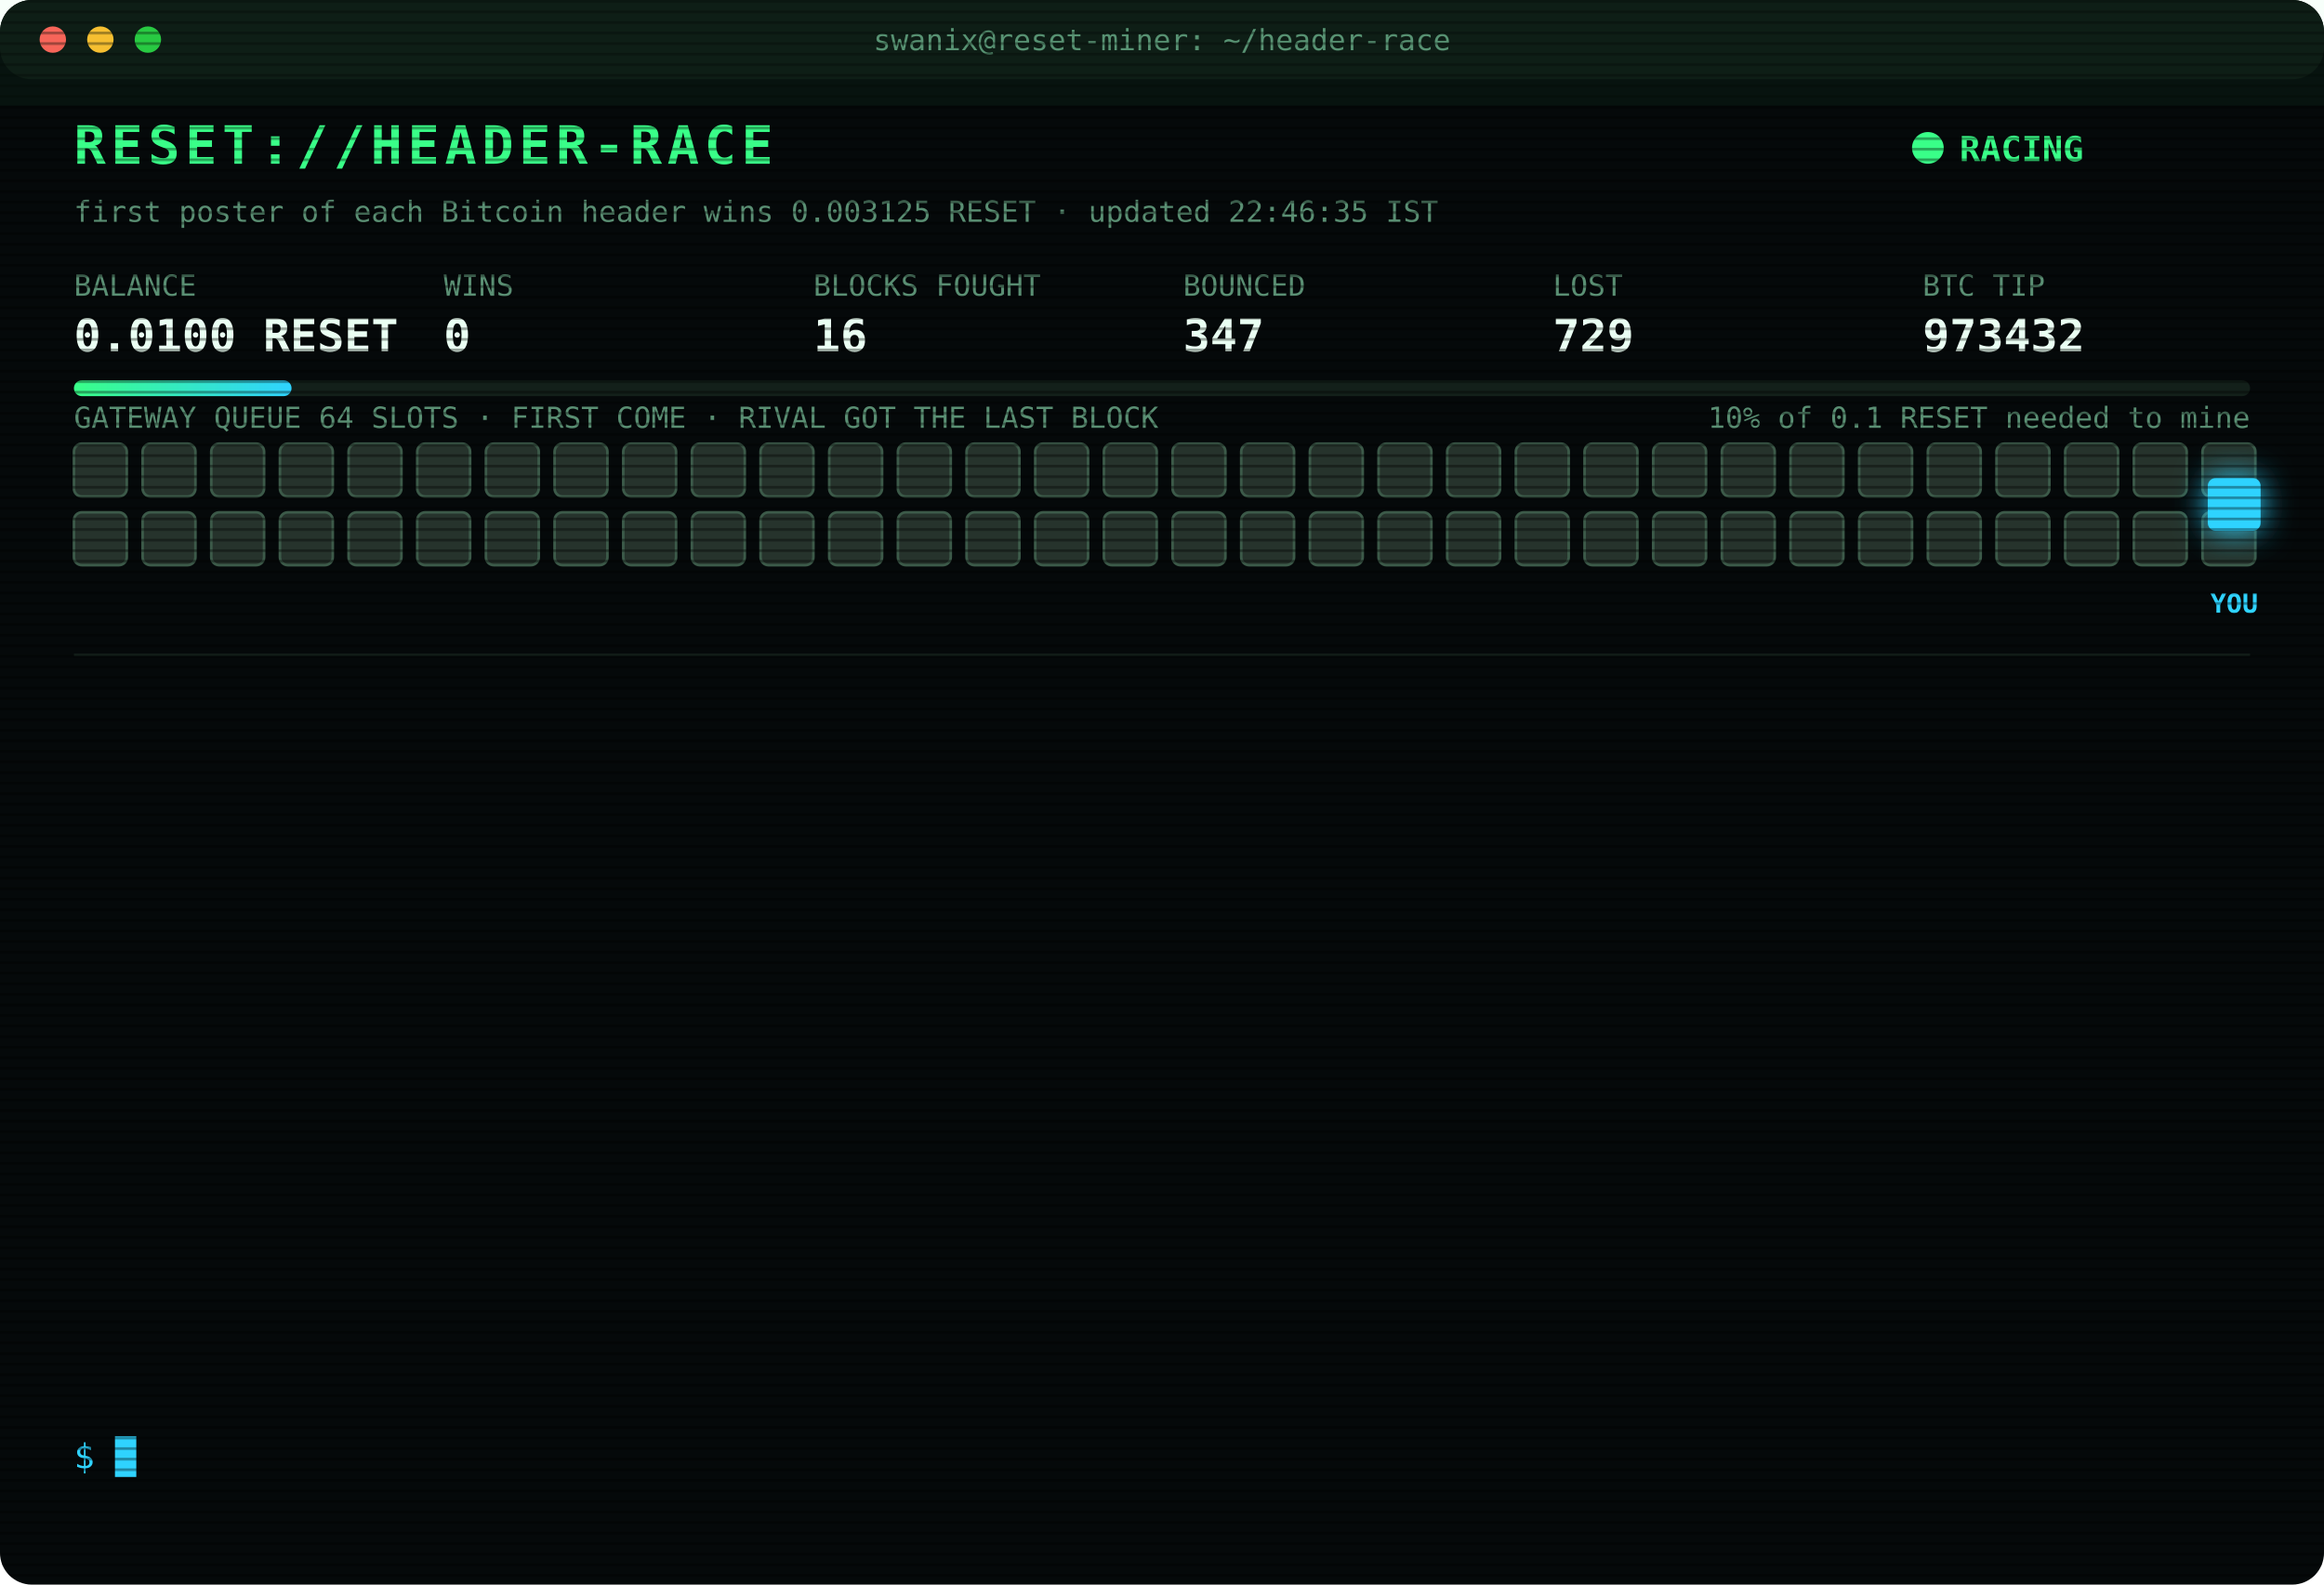
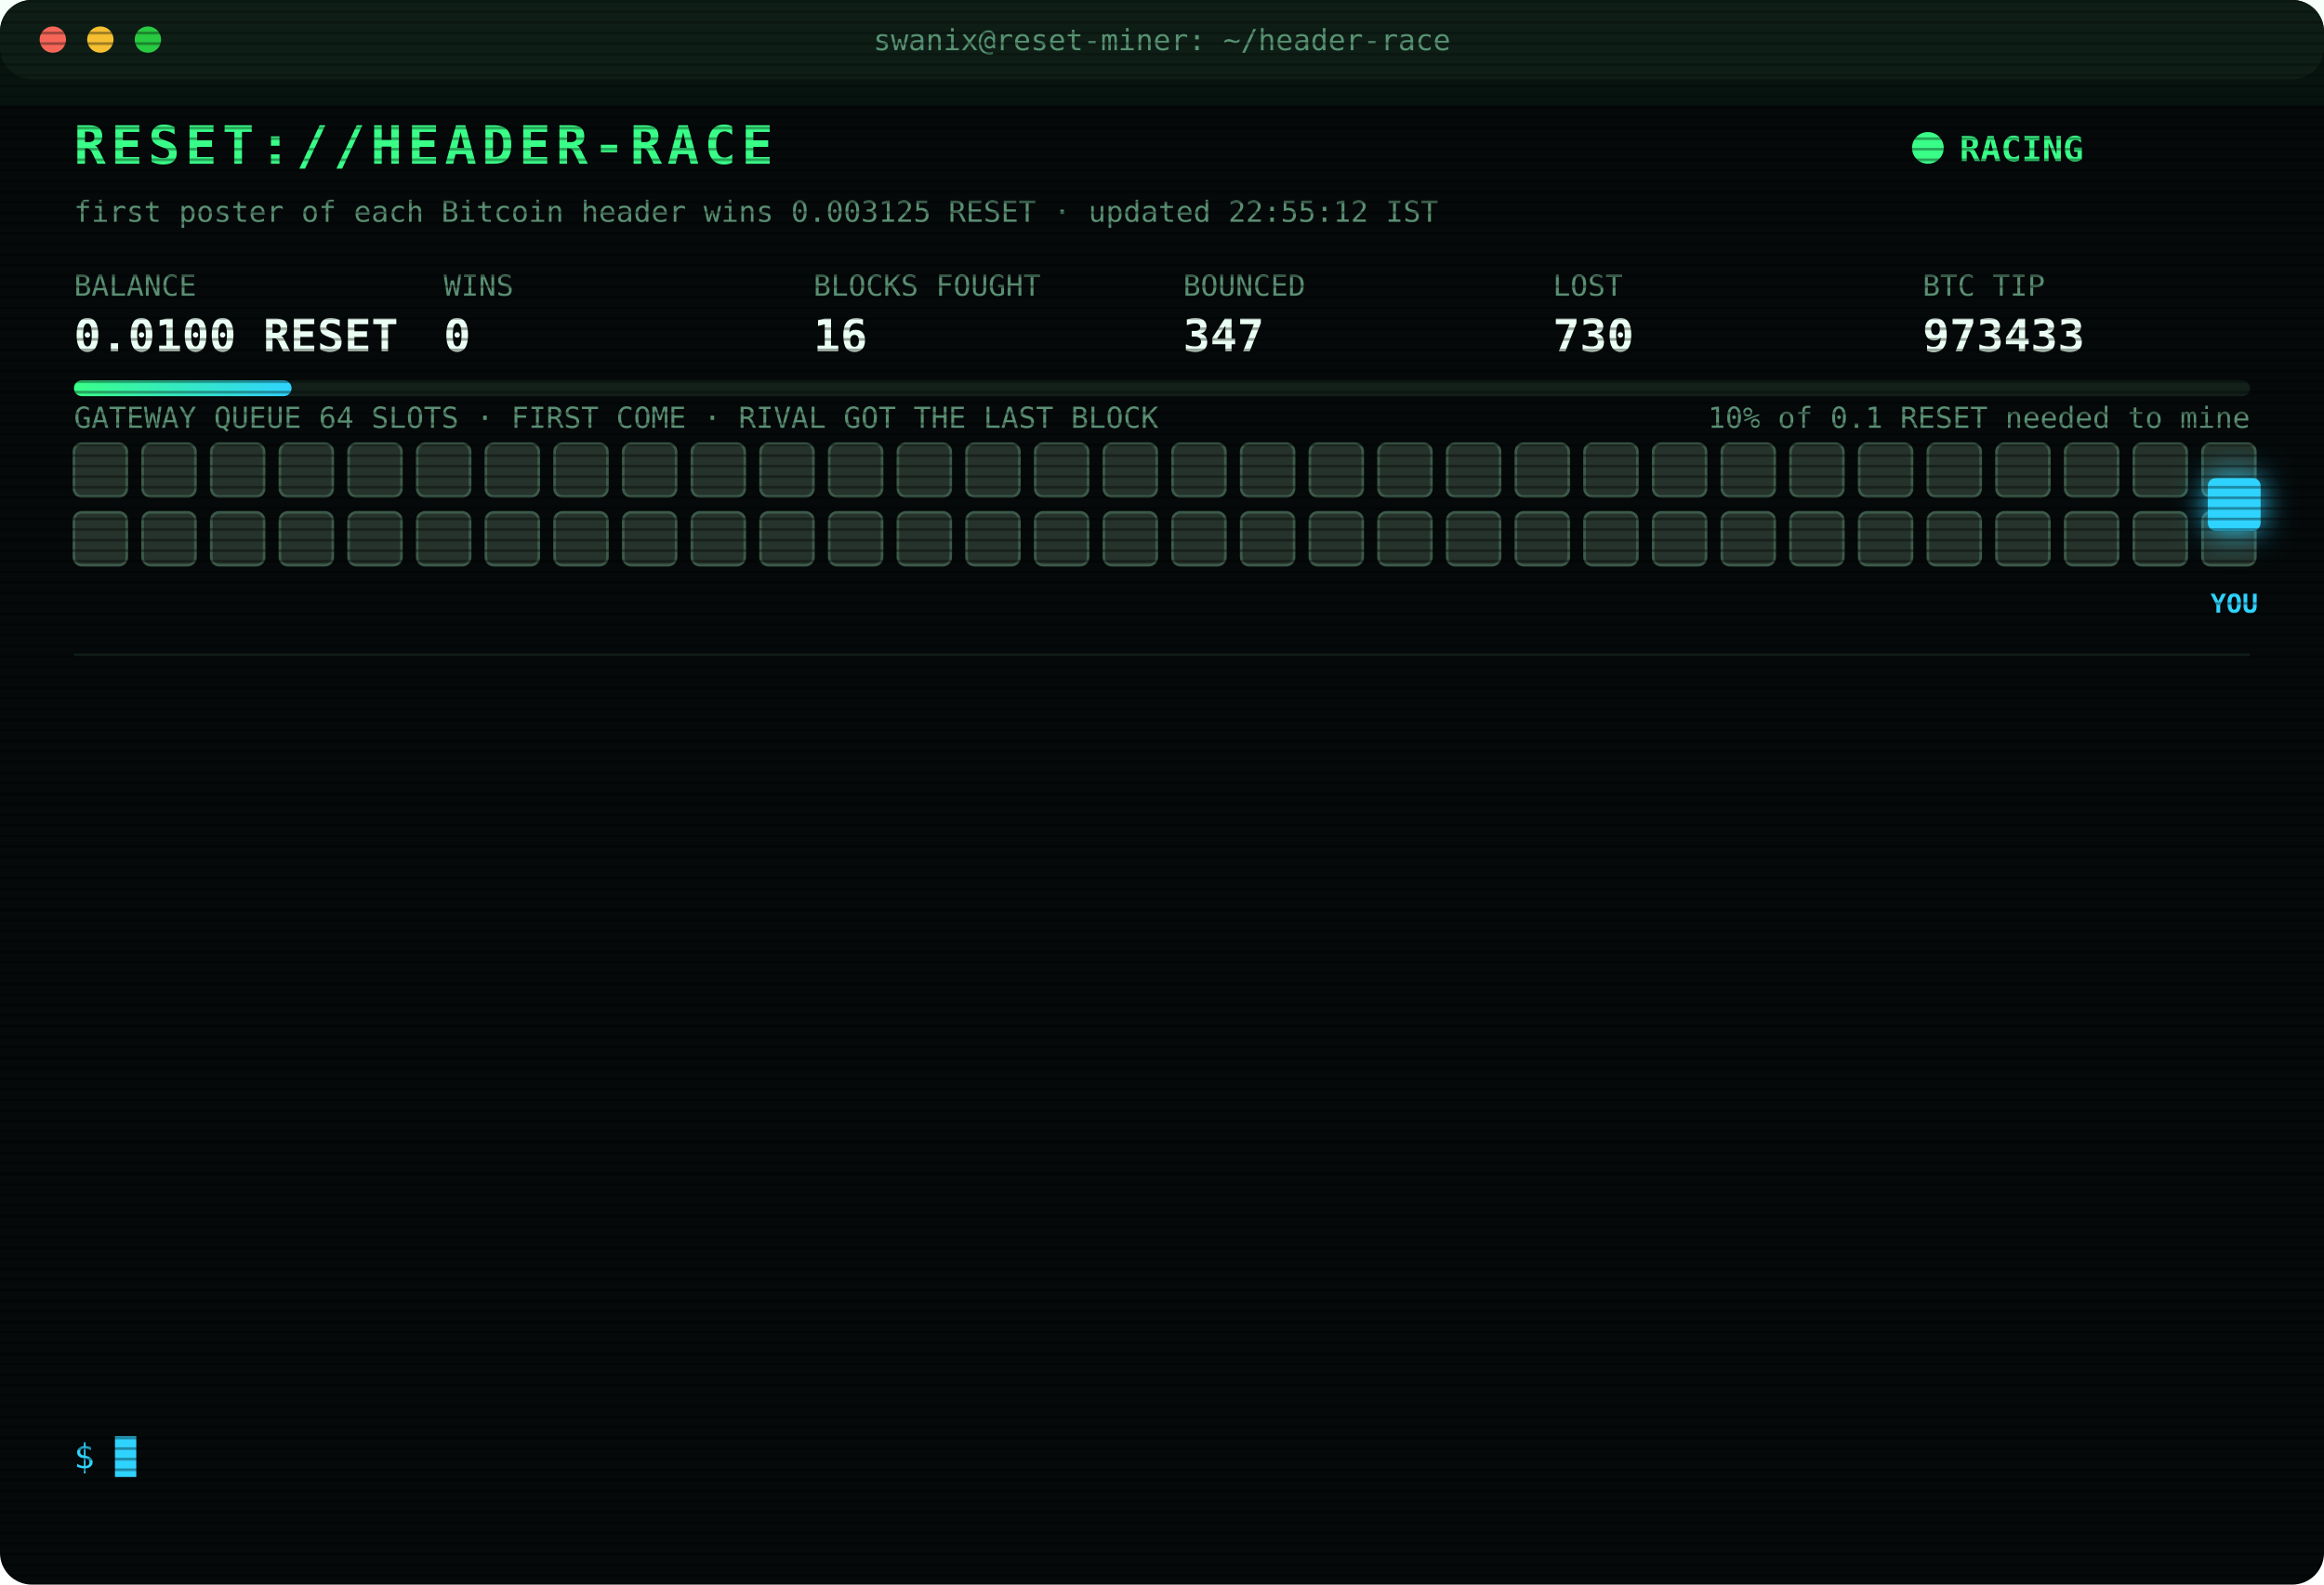
<svg xmlns="http://www.w3.org/2000/svg" width="880" height="600" viewBox="0 0 880 600" font-family="ui-monospace,SFMono-Regular,Menlo,Consolas,monospace">
  <style>
text{font-size:13px;fill:#7CFFB2}
.title{font-size:20px;font-weight:700;fill:#39FF88;letter-spacing:2px;animation:glitch 3s infinite steps(1)}
.sub{fill:#2fd3ff}.k{fill:#5a8f73;font-size:11px}.v{font-size:17px;font-weight:700;fill:#eafff3}
.ts{fill:#3f6b56}.boot{fill:#2fd3ff}.dim{fill:#5a8f73}.bad{fill:#ff4d6d}.warn{fill:#ffd23f}.mag{fill:#ff5cf0}.win{fill:#39FF88;font-weight:700}
.tag{font-size:10px;fill:#2fd3ff;font-weight:700}
.rival{fill:#26332c;stroke:#3c5a49;animation:jam 1.2s infinite alternate}
.idle{fill:#141c18;stroke:#22302a;animation:breathe 4s infinite}
.me{fill:#2fd3ff;filter:drop-shadow(0 0 6px #2fd3ff)}
.hover{animation:nudge 1.1s infinite ease-in-out}.bounce{animation:kick 1.4s infinite}
.ln{opacity:0;animation:in .4s forwards}
.cur{animation:blink 1s infinite steps(1)}
.scan{animation:scan 6s infinite linear}
.led{animation:blink 1.4s infinite}
@keyframes in{from{opacity:0;transform:translateX(-6px)}to{opacity:1;transform:none}}
@keyframes blink{50%{opacity:0}}
@keyframes jam{to{fill:#33463b}}
@keyframes breathe{50%{opacity:.4}}
@keyframes nudge{50%{transform:translateX(-10px)}}
@keyframes kick{0%,100%{transform:none}30%{transform:translateX(-14px)}55%{transform:translateX(10px) translateY(-6px)}}
@keyframes glitch{0%,92%{transform:none}93%{transform:translateX(2px);fill:#ff4d6d}95%{transform:translateX(-2px);fill:#2fd3ff}97%{transform:none}}
@keyframes scan{from{transform:translateY(-40px)}to{transform:translateY(600px)}}
</style>
  <defs>
    <pattern id="sl" width="4" height="4" patternUnits="userSpaceOnUse">
      <rect width="4" height="1" fill="#000" opacity=".35" />
    </pattern>
    <linearGradient id="bar">
      <stop offset="0" stop-color="#39FF88" />
      <stop offset="1" stop-color="#2fd3ff" />
    </linearGradient>
  </defs>
  <rect width="880" height="600" rx="12" fill="#05090a" />
  <rect width="880" height="30" rx="12" fill="#0d1512" />
  <circle cx="20" cy="15" r="5" fill="#ff5f57" />
  <circle cx="38" cy="15" r="5" fill="#febc2e" />
  <circle cx="56" cy="15" r="5" fill="#28c840" />
  <text x="440" y="19" text-anchor="middle" class="k">swanix@reset-miner: ~/header-race</text>
  <text x="28" y="62" class="title">RESET://HEADER-RACE</text>
  <circle class="led" cx="730" cy="56" r="6" fill="#39FF88" />
  <text x="742" y="61" class="win">RACING</text>
-   <text x="28" y="84" class="k">first poster of each Bitcoin header wins 0.003125 RESET · updated 22:46:35 IST</text>
+   <text x="28" y="84" class="k">first poster of each Bitcoin header wins 0.003125 RESET · updated 22:55:12 IST</text>
  <text x="28" y="112" class="k">BALANCE</text>
  <text x="28" y="133" class="v">0.0100 RESET</text>
  <text x="168" y="112" class="k">WINS</text>
  <text x="168" y="133" class="v">0</text>
  <text x="308" y="112" class="k">BLOCKS FOUGHT</text>
  <text x="308" y="133" class="v">16</text>
  <text x="448" y="112" class="k">BOUNCED</text>
  <text x="448" y="133" class="v">347</text>
  <text x="588" y="112" class="k">LOST</text>
-   <text x="588" y="133" class="v">729</text>
+   <text x="588" y="133" class="v">730</text>
  <text x="728" y="112" class="k">BTC TIP</text>
-   <text x="728" y="133" class="v">973432</text>
+   <text x="728" y="133" class="v">973433</text>
  <rect x="28" y="144" width="824" height="6" rx="3" fill="#13201a" />
  <rect x="28" y="144" width="82.4" height="6" rx="3" fill="url(#bar)" />
  <text x="852" y="162" text-anchor="end" class="k">10% of 0.1 RESET needed to mine</text>
  <text x="28" y="162" class="k">GATEWAY QUEUE 64 SLOTS · FIRST COME · RIVAL GOT THE LAST BLOCK</text>
  <rect class="rival" x="28" y="168" width="20" height="20" rx="3" style="animation-delay:0.00s" />
  <rect class="rival" x="54" y="168" width="20" height="20" rx="3" style="animation-delay:0.05s" />
  <rect class="rival" x="80" y="168" width="20" height="20" rx="3" style="animation-delay:0.10s" />
  <rect class="rival" x="106" y="168" width="20" height="20" rx="3" style="animation-delay:0.15s" />
  <rect class="rival" x="132" y="168" width="20" height="20" rx="3" style="animation-delay:0.20s" />
  <rect class="rival" x="158" y="168" width="20" height="20" rx="3" style="animation-delay:0.25s" />
  <rect class="rival" x="184" y="168" width="20" height="20" rx="3" style="animation-delay:0.30s" />
  <rect class="rival" x="210" y="168" width="20" height="20" rx="3" style="animation-delay:0.35s" />
  <rect class="rival" x="236" y="168" width="20" height="20" rx="3" style="animation-delay:0.40s" />
  <rect class="rival" x="262" y="168" width="20" height="20" rx="3" style="animation-delay:0.45s" />
  <rect class="rival" x="288" y="168" width="20" height="20" rx="3" style="animation-delay:0.50s" />
  <rect class="rival" x="314" y="168" width="20" height="20" rx="3" style="animation-delay:0.55s" />
  <rect class="rival" x="340" y="168" width="20" height="20" rx="3" style="animation-delay:0.60s" />
  <rect class="rival" x="366" y="168" width="20" height="20" rx="3" style="animation-delay:0.65s" />
  <rect class="rival" x="392" y="168" width="20" height="20" rx="3" style="animation-delay:0.70s" />
  <rect class="rival" x="418" y="168" width="20" height="20" rx="3" style="animation-delay:0.75s" />
  <rect class="rival" x="444" y="168" width="20" height="20" rx="3" style="animation-delay:0.80s" />
  <rect class="rival" x="470" y="168" width="20" height="20" rx="3" style="animation-delay:0.85s" />
  <rect class="rival" x="496" y="168" width="20" height="20" rx="3" style="animation-delay:0.90s" />
  <rect class="rival" x="522" y="168" width="20" height="20" rx="3" style="animation-delay:0.95s" />
  <rect class="rival" x="548" y="168" width="20" height="20" rx="3" style="animation-delay:1.00s" />
  <rect class="rival" x="574" y="168" width="20" height="20" rx="3" style="animation-delay:1.05s" />
  <rect class="rival" x="600" y="168" width="20" height="20" rx="3" style="animation-delay:1.10s" />
  <rect class="rival" x="626" y="168" width="20" height="20" rx="3" style="animation-delay:1.15s" />
  <rect class="rival" x="652" y="168" width="20" height="20" rx="3" style="animation-delay:1.20s" />
  <rect class="rival" x="678" y="168" width="20" height="20" rx="3" style="animation-delay:1.25s" />
  <rect class="rival" x="704" y="168" width="20" height="20" rx="3" style="animation-delay:1.30s" />
  <rect class="rival" x="730" y="168" width="20" height="20" rx="3" style="animation-delay:1.35s" />
  <rect class="rival" x="756" y="168" width="20" height="20" rx="3" style="animation-delay:1.40s" />
  <rect class="rival" x="782" y="168" width="20" height="20" rx="3" style="animation-delay:1.45s" />
  <rect class="rival" x="808" y="168" width="20" height="20" rx="3" style="animation-delay:1.50s" />
  <rect class="rival" x="834" y="168" width="20" height="20" rx="3" style="animation-delay:1.55s" />
  <rect class="rival" x="28" y="194" width="20" height="20" rx="3" style="animation-delay:1.60s" />
  <rect class="rival" x="54" y="194" width="20" height="20" rx="3" style="animation-delay:1.65s" />
  <rect class="rival" x="80" y="194" width="20" height="20" rx="3" style="animation-delay:1.70s" />
  <rect class="rival" x="106" y="194" width="20" height="20" rx="3" style="animation-delay:1.75s" />
  <rect class="rival" x="132" y="194" width="20" height="20" rx="3" style="animation-delay:1.80s" />
  <rect class="rival" x="158" y="194" width="20" height="20" rx="3" style="animation-delay:1.85s" />
  <rect class="rival" x="184" y="194" width="20" height="20" rx="3" style="animation-delay:1.90s" />
  <rect class="rival" x="210" y="194" width="20" height="20" rx="3" style="animation-delay:1.95s" />
  <rect class="rival" x="236" y="194" width="20" height="20" rx="3" style="animation-delay:2.00s" />
  <rect class="rival" x="262" y="194" width="20" height="20" rx="3" style="animation-delay:2.05s" />
  <rect class="rival" x="288" y="194" width="20" height="20" rx="3" style="animation-delay:2.10s" />
  <rect class="rival" x="314" y="194" width="20" height="20" rx="3" style="animation-delay:2.15s" />
  <rect class="rival" x="340" y="194" width="20" height="20" rx="3" style="animation-delay:2.20s" />
  <rect class="rival" x="366" y="194" width="20" height="20" rx="3" style="animation-delay:2.25s" />
  <rect class="rival" x="392" y="194" width="20" height="20" rx="3" style="animation-delay:2.30s" />
  <rect class="rival" x="418" y="194" width="20" height="20" rx="3" style="animation-delay:2.35s" />
  <rect class="rival" x="444" y="194" width="20" height="20" rx="3" style="animation-delay:2.40s" />
  <rect class="rival" x="470" y="194" width="20" height="20" rx="3" style="animation-delay:2.45s" />
  <rect class="rival" x="496" y="194" width="20" height="20" rx="3" style="animation-delay:2.50s" />
  <rect class="rival" x="522" y="194" width="20" height="20" rx="3" style="animation-delay:2.55s" />
  <rect class="rival" x="548" y="194" width="20" height="20" rx="3" style="animation-delay:2.60s" />
  <rect class="rival" x="574" y="194" width="20" height="20" rx="3" style="animation-delay:2.65s" />
  <rect class="rival" x="600" y="194" width="20" height="20" rx="3" style="animation-delay:2.70s" />
  <rect class="rival" x="626" y="194" width="20" height="20" rx="3" style="animation-delay:2.75s" />
  <rect class="rival" x="652" y="194" width="20" height="20" rx="3" style="animation-delay:2.80s" />
  <rect class="rival" x="678" y="194" width="20" height="20" rx="3" style="animation-delay:2.85s" />
  <rect class="rival" x="704" y="194" width="20" height="20" rx="3" style="animation-delay:2.90s" />
  <rect class="rival" x="730" y="194" width="20" height="20" rx="3" style="animation-delay:2.95s" />
  <rect class="rival" x="756" y="194" width="20" height="20" rx="3" style="animation-delay:3.00s" />
  <rect class="rival" x="782" y="194" width="20" height="20" rx="3" style="animation-delay:3.05s" />
  <rect class="rival" x="808" y="194" width="20" height="20" rx="3" style="animation-delay:3.10s" />
  <rect class="rival" x="834" y="194" width="20" height="20" rx="3" style="animation-delay:3.15s" />
  <g class="hover">
    <rect class="me" x="836" y="181" width="20" height="20" rx="3" />
    <text class="tag" x="846" y="232" text-anchor="middle">YOU</text>
  </g>
  <line x1="28" x2="852" y1="248" y2="248" stroke="#13201a" />
  <g class="ln" style="animation-delay:0.40s">
-     <text x="28" y="270" class="ts">21:50:12</text>
-     <text x="104" y="270" class="bad">[LOST] #973422 taken by a rival miner</text>
+     <text x="28" y="270" class="ts">21:54:30</text>
+     <text x="104" y="270" class="bad">[GATEWAY DOWN] no response · 1071ms</text>
  </g>
  <g class="ln" style="animation-delay:0.65s">
-     <text x="28" y="292" class="ts">21:54:30</text>
-     <text x="104" y="292" class="bad">[GATEWAY DOWN] no response · 1071ms</text>
+     <text x="28" y="292" class="ts">21:54:31</text>
+     <text x="104" y="292" class="bad">[GATEWAY DOWN] no response · 1002ms</text>
  </g>
  <g class="ln" style="animation-delay:0.90s">
-     <text x="28" y="314" class="ts">21:54:31</text>
-     <text x="104" y="314" class="bad">[GATEWAY DOWN] no response · 1002ms</text>
+     <text x="28" y="314" class="ts">21:54:32</text>
+     <text x="104" y="314" class="bad">[GATEWAY DOWN] no response · 744ms</text>
  </g>
  <g class="ln" style="animation-delay:1.15s">
    <text x="28" y="336" class="ts">21:54:32</text>
-     <text x="104" y="336" class="bad">[GATEWAY DOWN] no response · 744ms</text>
+     <text x="104" y="336" class="bad">[LOST] #973423 taken by a rival miner</text>
  </g>
  <g class="ln" style="animation-delay:1.40s">
-     <text x="28" y="358" class="ts">21:54:32</text>
-     <text x="104" y="358" class="bad">[LOST] #973423 taken by a rival miner</text>
+     <text x="28" y="358" class="ts">22:01:17</text>
+     <text x="104" y="358" class="bad">[LOST] #973424 taken by a rival miner</text>
  </g>
  <g class="ln" style="animation-delay:1.65s">
-     <text x="28" y="380" class="ts">22:01:17</text>
-     <text x="104" y="380" class="bad">[LOST] #973424 taken by a rival miner</text>
+     <text x="28" y="380" class="ts">22:08:24</text>
+     <text x="104" y="380" class="bad">[LOST] #973425 taken by a rival miner</text>
  </g>
  <g class="ln" style="animation-delay:1.90s">
-     <text x="28" y="402" class="ts">22:08:24</text>
-     <text x="104" y="402" class="bad">[LOST] #973425 taken by a rival miner</text>
+     <text x="28" y="402" class="ts">22:11:03</text>
+     <text x="104" y="402" class="bad">[LOST] #973426 taken by a rival miner</text>
  </g>
  <g class="ln" style="animation-delay:2.15s">
-     <text x="28" y="424" class="ts">22:11:03</text>
-     <text x="104" y="424" class="bad">[LOST] #973426 taken by a rival miner</text>
+     <text x="28" y="424" class="ts">22:13:14</text>
+     <text x="104" y="424" class="bad">[LOST] #973427 taken by a rival miner</text>
  </g>
  <g class="ln" style="animation-delay:2.40s">
-     <text x="28" y="446" class="ts">22:13:14</text>
-     <text x="104" y="446" class="bad">[LOST] #973427 taken by a rival miner</text>
+     <text x="28" y="446" class="ts">22:19:25</text>
+     <text x="104" y="446" class="bad">[LOST] #973429 taken by a rival miner</text>
  </g>
  <g class="ln" style="animation-delay:2.65s">
-     <text x="28" y="468" class="ts">22:19:25</text>
-     <text x="104" y="468" class="bad">[LOST] #973429 taken by a rival miner</text>
+     <text x="28" y="468" class="ts">22:36:56</text>
+     <text x="104" y="468" class="bad">[LOST] #973430 taken by a rival miner</text>
  </g>
  <g class="ln" style="animation-delay:2.90s">
-     <text x="28" y="490" class="ts">22:36:56</text>
-     <text x="104" y="490" class="bad">[LOST] #973430 taken by a rival miner</text>
+     <text x="28" y="490" class="ts">22:37:57</text>
+     <text x="104" y="490" class="bad">[LOST] #973431 taken by a rival miner</text>
  </g>
  <g class="ln" style="animation-delay:3.15s">
-     <text x="28" y="512" class="ts">22:37:57</text>
-     <text x="104" y="512" class="bad">[LOST] #973431 taken by a rival miner</text>
+     <text x="28" y="512" class="ts">22:38:05</text>
+     <text x="104" y="512" class="bad">[LOST] #973432 taken by a rival miner</text>
  </g>
  <g class="ln" style="animation-delay:3.40s">
-     <text x="28" y="534" class="ts">22:38:05</text>
-     <text x="104" y="534" class="bad">[LOST] #973432 taken by a rival miner</text>
+     <text x="28" y="534" class="ts">22:55:12</text>
+     <text x="104" y="534" class="bad">[LOST] #973433 taken by a rival miner</text>
  </g>
  <text x="28" y="556" class="sub">$ <tspan class="cur">█</tspan>
  </text>
  <rect width="880" height="600" rx="12" fill="url(#sl)" pointer-events="none" />
  <rect class="scan" width="880" height="40" fill="#39FF88" opacity=".04" />
</svg>
